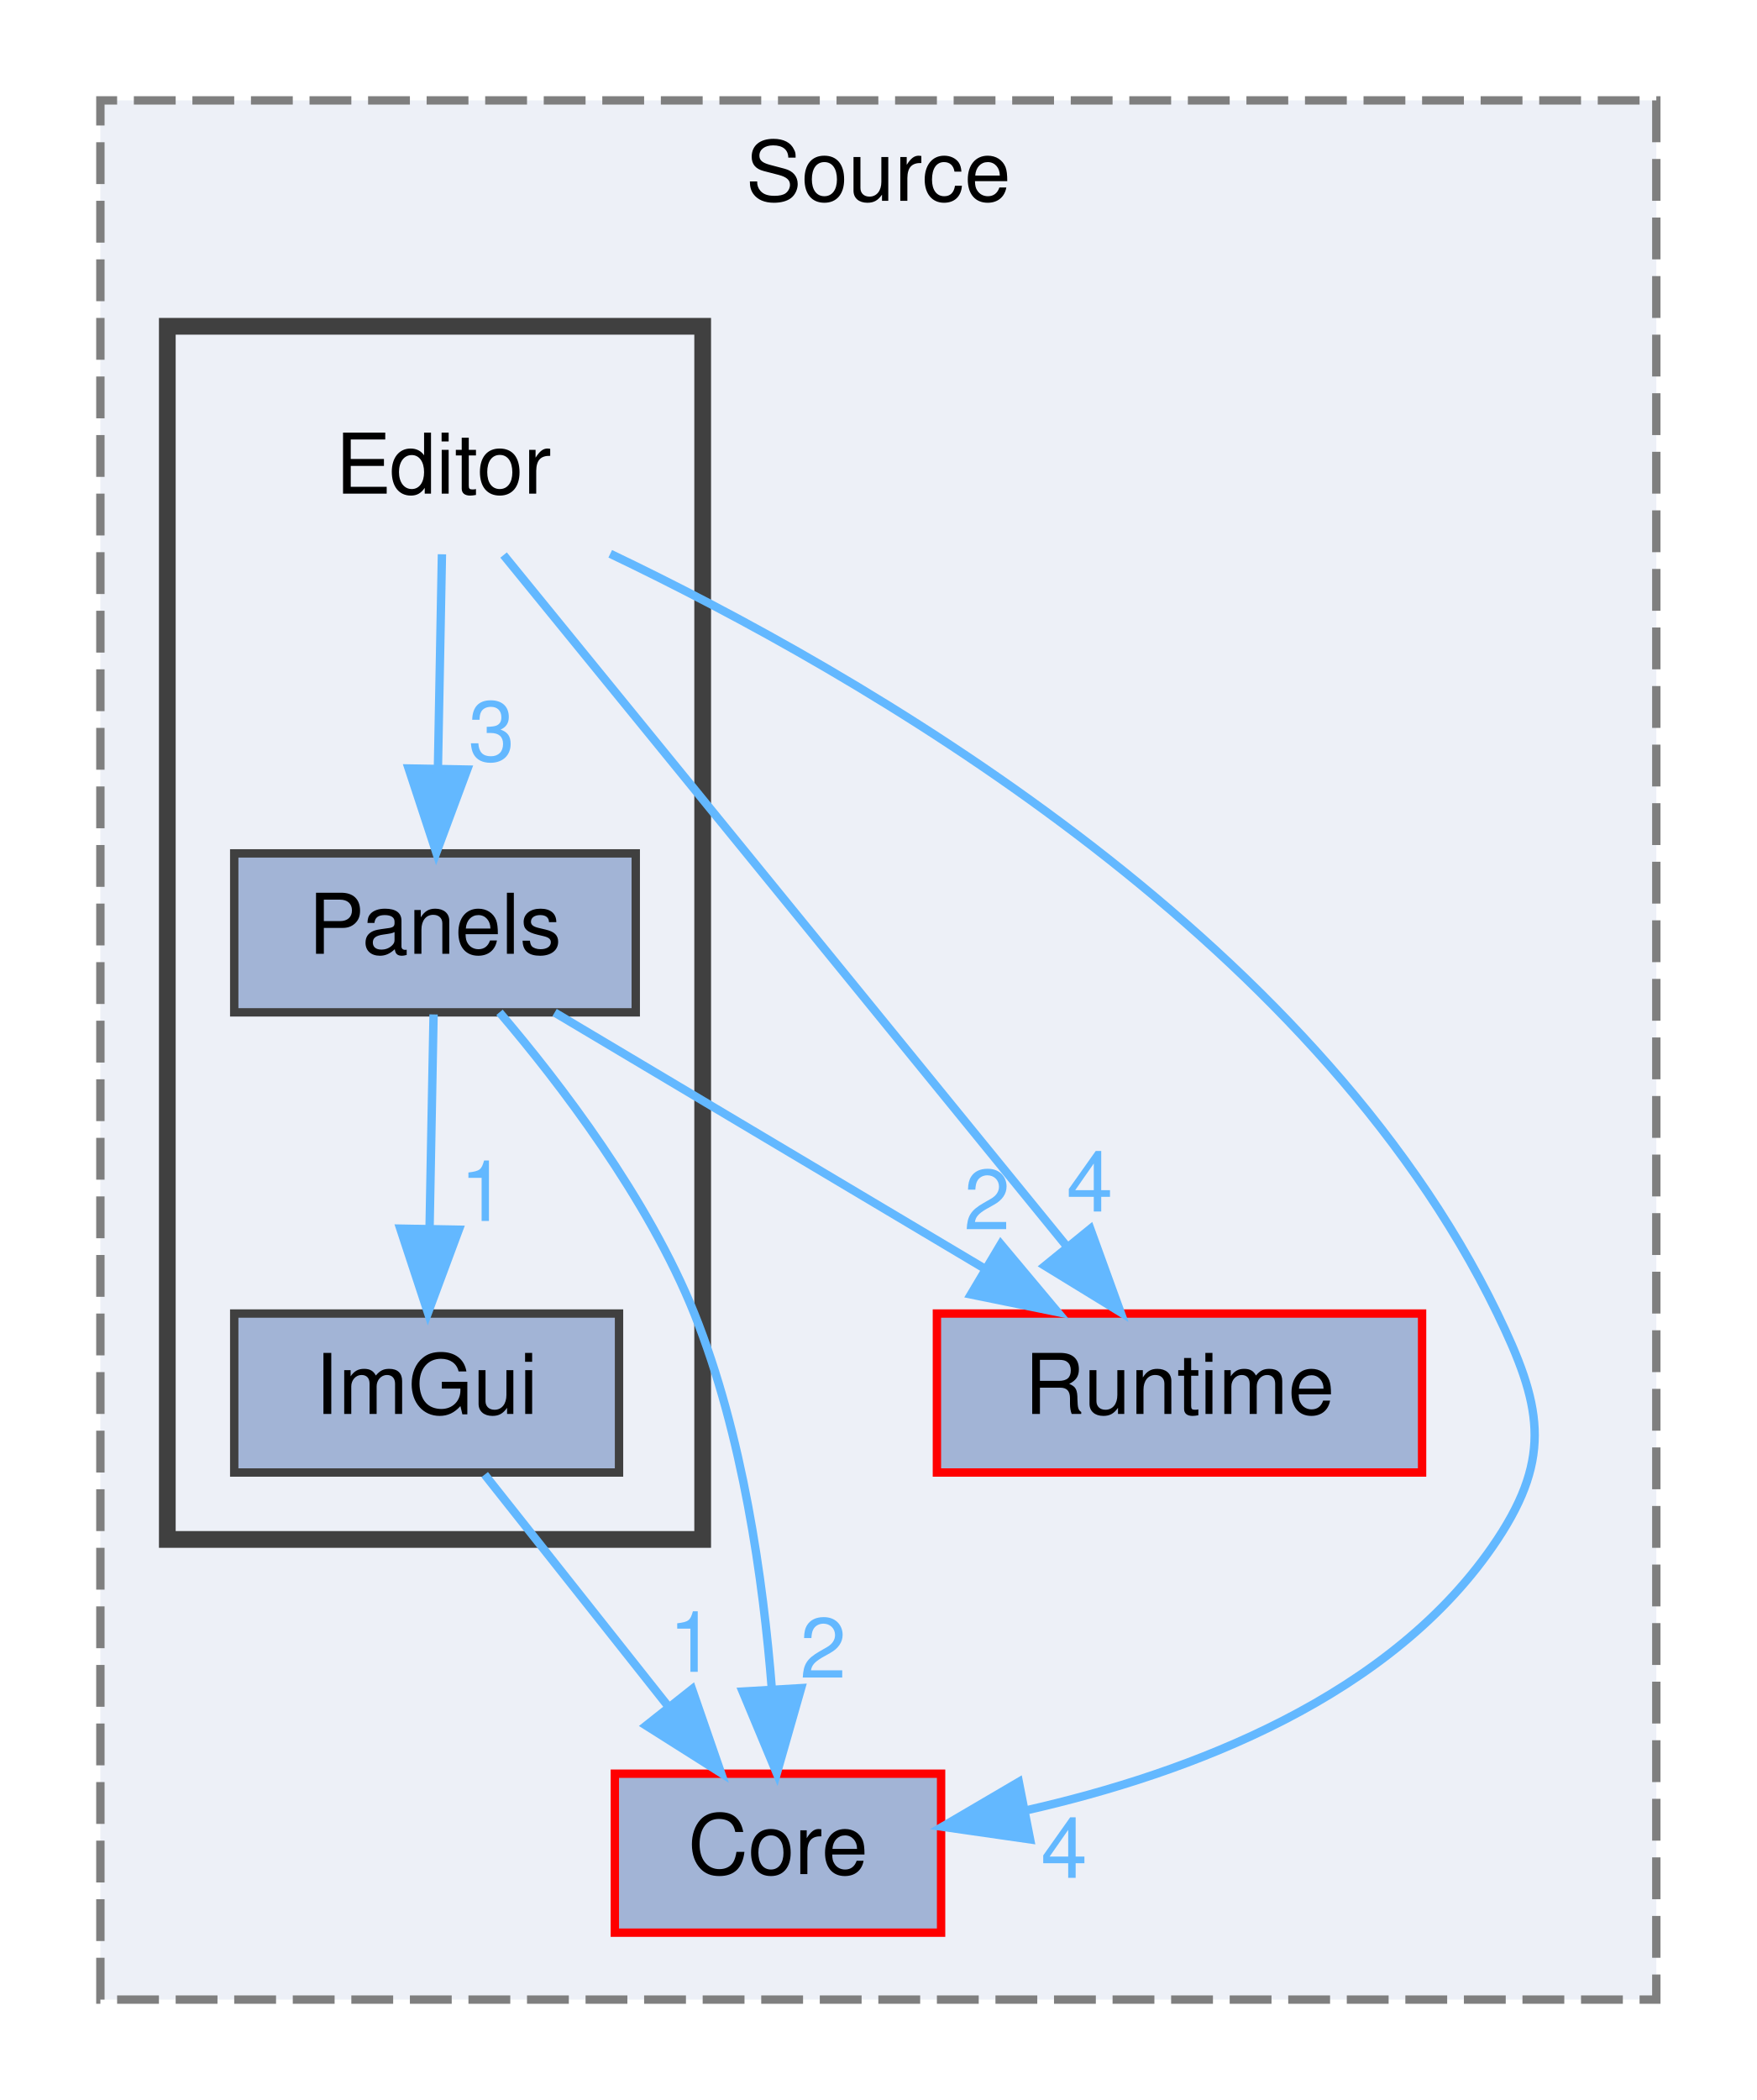
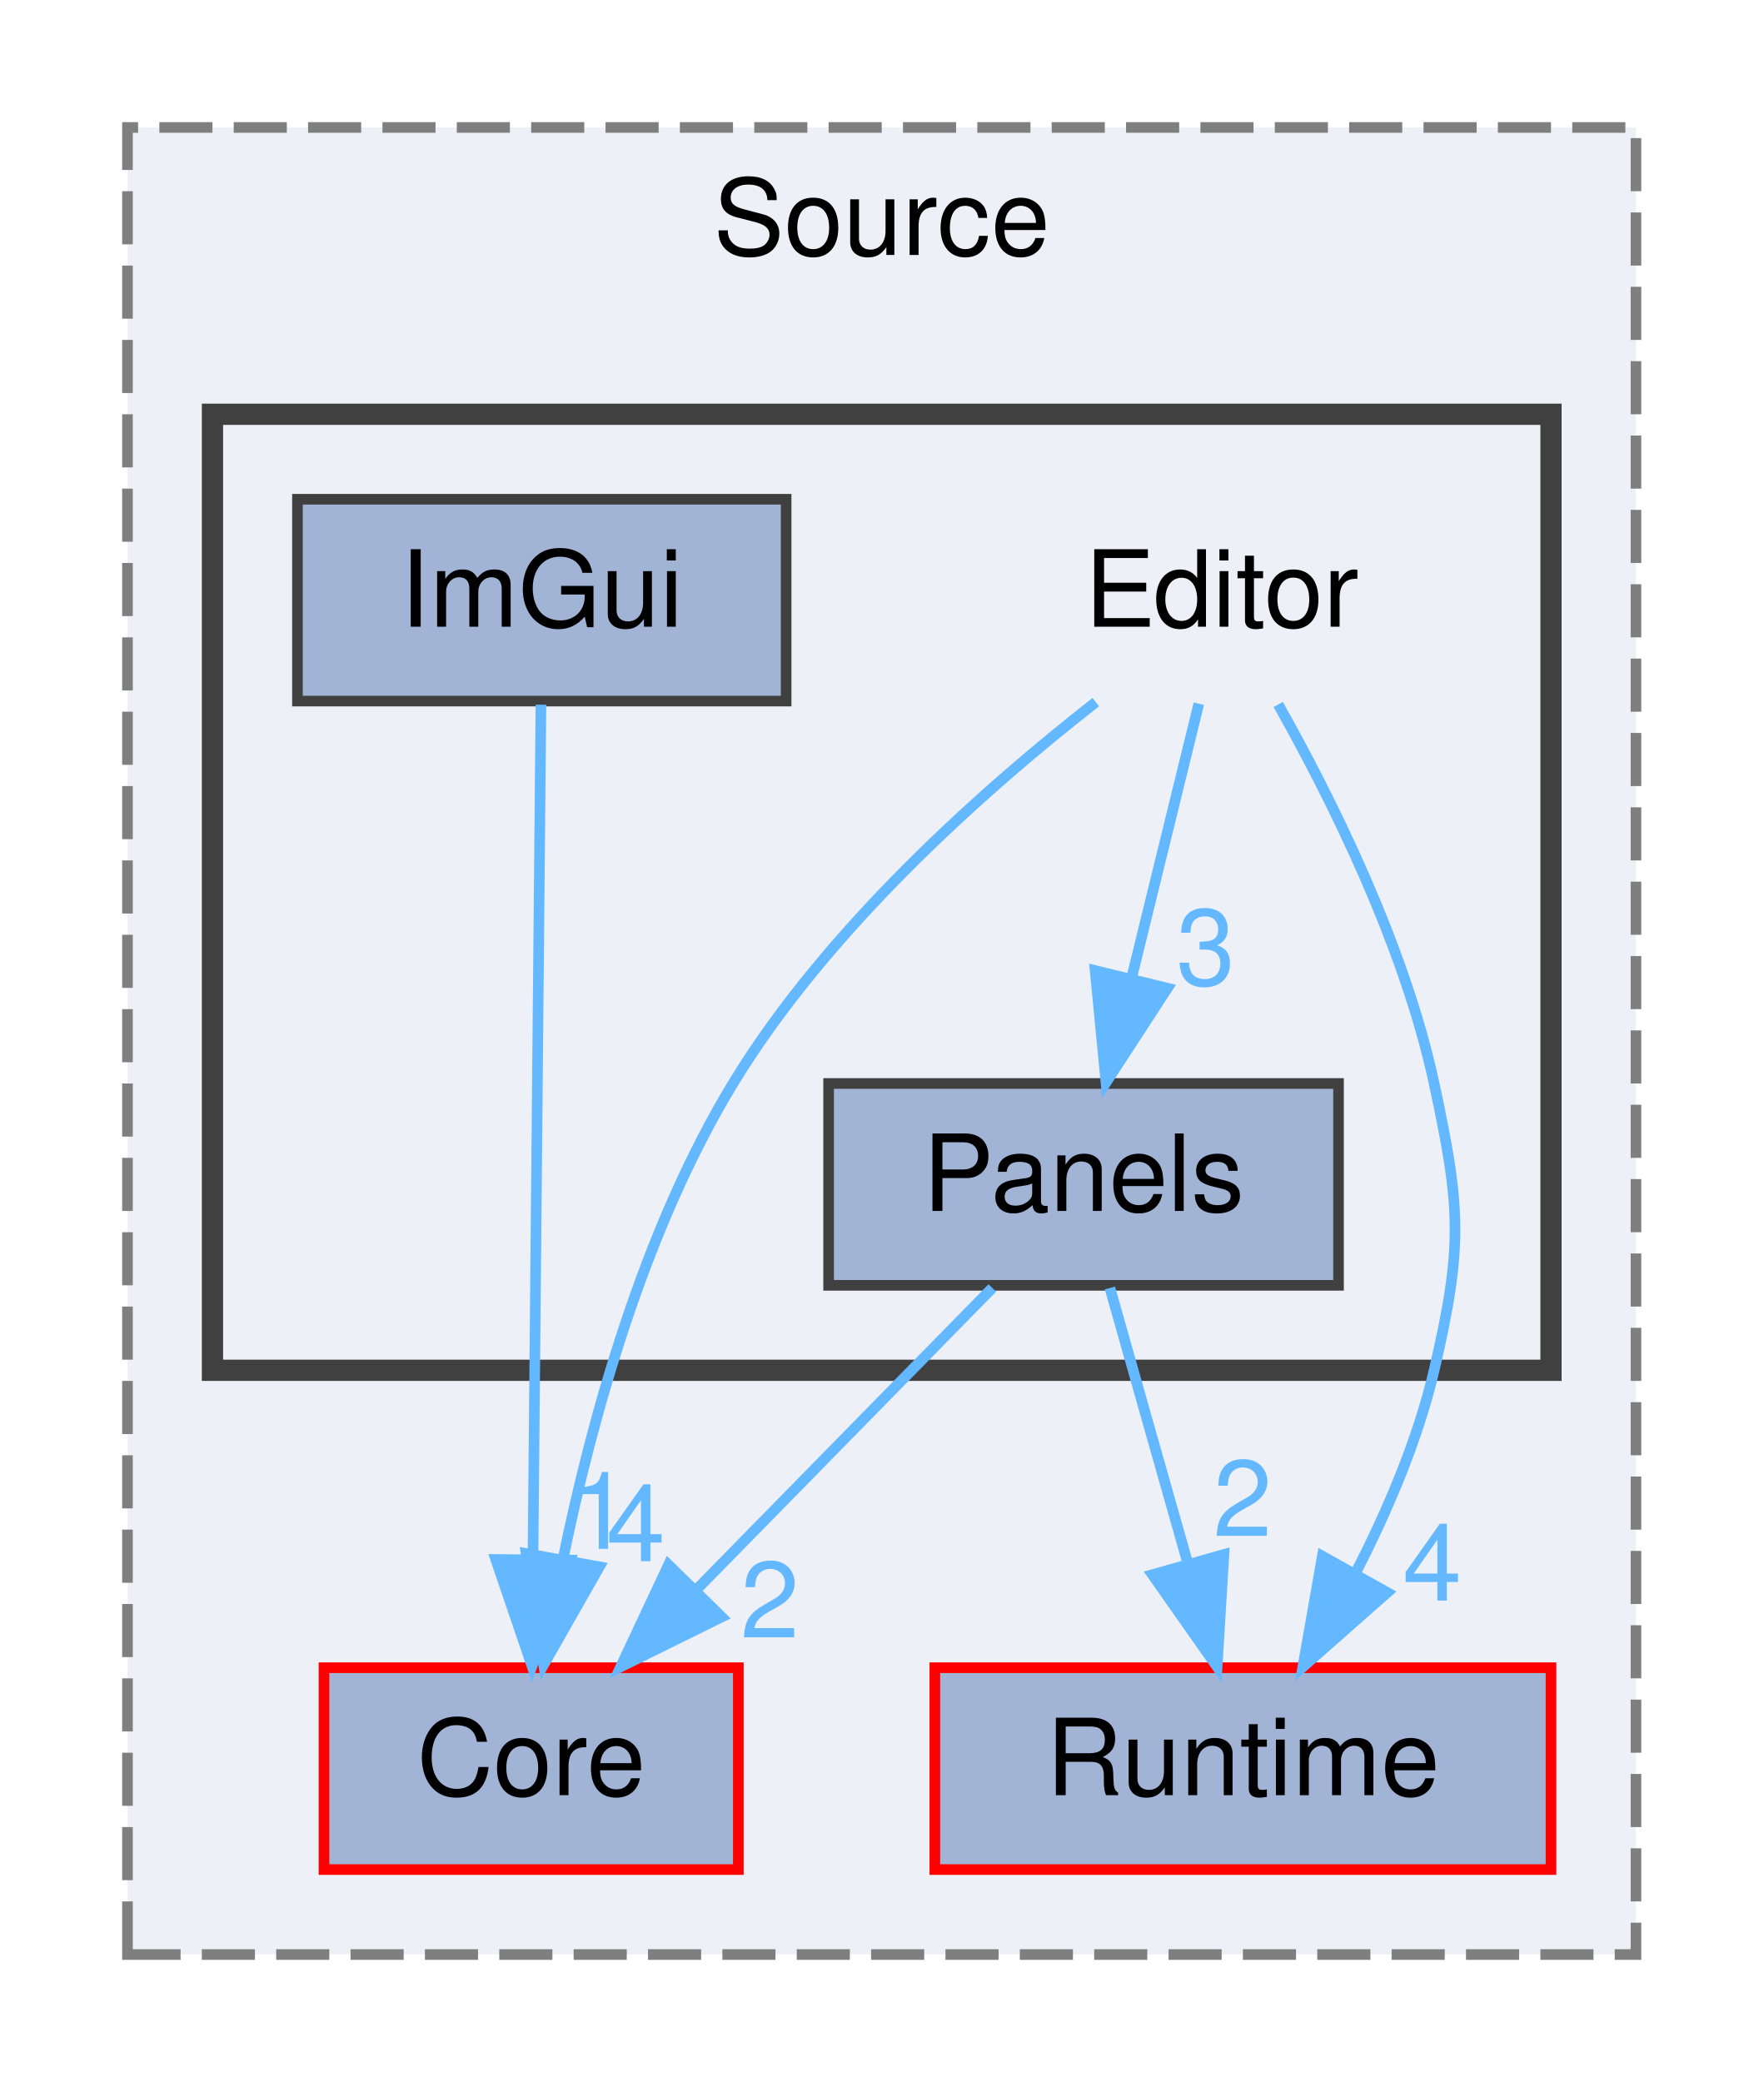
- <svg xmlns="http://www.w3.org/2000/svg" xmlns:xlink="http://www.w3.org/1999/xlink" width="210pt" height="251pt" viewBox="0.00 0.00 210.00 251.00">
-   <g id="graph0" class="graph" transform="scale(1 1) rotate(0) translate(4 247)">
+ <svg xmlns="http://www.w3.org/2000/svg" xmlns:xlink="http://www.w3.org/1999/xlink" width="166pt" height="196pt" viewBox="0.00 0.00 166.00 196.00">
+   <g id="graph0" class="graph" transform="scale(1 1) rotate(0) translate(4 192)">
    <g id="clust1" class="cluster">
      <g id="a_clust1">
        <a xlink:href="dir_9579d1ecb2c7bf48cbe1049c41745cb4.html" target="_top" xlink:title="Source">
-           <polygon fill="#edf0f7" stroke="#7f7f7f" stroke-dasharray="5,2" points="8,-8 8,-235 194,-235 194,-8 8,-8" />
-           <text text-anchor="middle" x="101" y="-223" font-family="Helvetica,sans-Serif" font-size="10.00">Source</text>
+           <polygon fill="#edf0f7" stroke="#7f7f7f" stroke-dasharray="5,2" points="8,-8 8,-180 150,-180 150,-8 8,-8" />
+           <text text-anchor="middle" x="79" y="-168" font-family="Helvetica,sans-Serif" font-size="10.00">Source</text>
        </a>
      </g>
    </g>
    <g id="clust2" class="cluster">
      <g id="a_clust2">
        <a xlink:href="dir_c6cb6fb3292d721ac39edcf45c3f2a55.html" target="_top">
-           <polygon fill="#edf0f7" stroke="#404040" stroke-width="2" points="16,-63 16,-208 80,-208 80,-63 16,-63" />
+           <polygon fill="#edf0f7" stroke="#404040" stroke-width="2" points="16,-63 16,-153 142,-153 142,-63 16,-63" />
        </a>
      </g>
    </g>
    <g id="node1" class="node">
      <g id="a_node1">
        <a xlink:href="dir_580d866cebc144d44931193ef5e2059b.html" target="_top" xlink:title="Core">
-           <polygon fill="#a2b4d6" stroke="red" points="108.5,-35 69.5,-35 69.5,-16 108.5,-16 108.5,-35" />
-           <text text-anchor="middle" x="89" y="-23" font-family="Helvetica,sans-Serif" font-size="10.00">Core</text>
+           <polygon fill="#a2b4d6" stroke="red" points="65.5,-35 26.5,-35 26.5,-16 65.5,-16 65.5,-35" />
+           <text text-anchor="middle" x="46" y="-23" font-family="Helvetica,sans-Serif" font-size="10.00">Core</text>
        </a>
      </g>
    </g>
    <g id="node2" class="node">
      <g id="a_node2">
        <a xlink:href="dir_9f04efef762572853abdf73f62bebfcc.html" target="_top" xlink:title="Runtime">
-           <polygon fill="#a2b4d6" stroke="red" points="166,-90 108,-90 108,-71 166,-71 166,-90" />
-           <text text-anchor="middle" x="137" y="-78" font-family="Helvetica,sans-Serif" font-size="10.00">Runtime</text>
+           <polygon fill="#a2b4d6" stroke="red" points="142,-35 84,-35 84,-16 142,-16 142,-35" />
+           <text text-anchor="middle" x="113" y="-23" font-family="Helvetica,sans-Serif" font-size="10.00">Runtime</text>
        </a>
      </g>
    </g>
    <g id="node3" class="node">
-       <text text-anchor="middle" x="49" y="-188" font-family="Helvetica,sans-Serif" font-size="10.00">Editor</text>
+       <text text-anchor="middle" x="111" y="-133" font-family="Helvetica,sans-Serif" font-size="10.00">Editor</text>
    </g>
    <g id="edge1" class="edge">
      <g id="a_edge1">
        <a xlink:href="dir_000007_000002.html" target="_top">
-           <path fill="none" stroke="#63b8ff" d="M68.95,-180.81C98.53,-166.68 152.88,-135.65 175,-90 180.23,-79.2 181.62,-73.01 175,-63 162.55,-44.2 138.27,-35.05 118.67,-30.62" />
-           <polygon fill="#63b8ff" stroke="#63b8ff" points="119.14,-27.15 108.65,-28.66 117.79,-34.02 119.14,-27.15" />
+           <path fill="none" stroke="#63b8ff" d="M99.15,-125.9C88.73,-117.75 73.89,-104.62 65,-90 56.59,-76.17 51.69,-58.38 48.98,-45.14" />
+           <polygon fill="#63b8ff" stroke="#63b8ff" points="52.42,-44.5 47.18,-35.29 45.53,-45.75 52.42,-44.5" />
        </a>
      </g>
      <g id="a_edge1-headlabel">
        <a xlink:href="dir_000007_000002.html" target="_top" xlink:title="4">
-           <text text-anchor="middle" x="123.21" y="-22.55" font-family="Helvetica,sans-Serif" font-size="10.00" fill="#63b8ff">4</text>
+           <text text-anchor="middle" x="55.85" y="-45.03" font-family="Helvetica,sans-Serif" font-size="10.00" fill="#63b8ff">4</text>
        </a>
      </g>
    </g>
    <g id="edge2" class="edge">
      <g id="a_edge2">
        <a xlink:href="dir_000007_000026.html" target="_top">
-           <path fill="none" stroke="#63b8ff" d="M56.2,-180.66C70.91,-162.61 104.59,-121.28 123.49,-98.08" />
-           <polygon fill="#63b8ff" stroke="#63b8ff" points="126.34,-100.12 129.95,-90.16 120.91,-95.7 126.34,-100.12" />
+           <path fill="none" stroke="#63b8ff" d="M116.32,-125.68C121.23,-116.97 128.19,-103.09 131,-90 133.52,-78.27 133.72,-74.69 131,-63 129.48,-56.48 126.62,-49.78 123.61,-43.93" />
+           <polygon fill="#63b8ff" stroke="#63b8ff" points="126.59,-42.08 118.64,-35.07 120.48,-45.5 126.59,-42.08" />
        </a>
      </g>
      <g id="a_edge2-headlabel">
        <a xlink:href="dir_000007_000026.html" target="_top" xlink:title="4">
-           <text text-anchor="middle" x="126.27" y="-102.2" font-family="Helvetica,sans-Serif" font-size="10.00" fill="#63b8ff">4</text>
+           <text text-anchor="middle" x="130.82" y="-41.32" font-family="Helvetica,sans-Serif" font-size="10.00" fill="#63b8ff">4</text>
        </a>
      </g>
    </g>
    <g id="node5" class="node">
      <g id="a_node5">
        <a xlink:href="dir_bcba414dde695aa9b94bbe05564e6e5d.html" target="_top" xlink:title="Panels">
-           <polygon fill="#a2b4d6" stroke="#404040" points="72,-145 24,-145 24,-126 72,-126 72,-145" />
-           <text text-anchor="middle" x="48" y="-133" font-family="Helvetica,sans-Serif" font-size="10.00">Panels</text>
+           <polygon fill="#a2b4d6" stroke="#404040" points="122,-90 74,-90 74,-71 122,-71 122,-90" />
+           <text text-anchor="middle" x="98" y="-78" font-family="Helvetica,sans-Serif" font-size="10.00">Panels</text>
        </a>
      </g>
    </g>
    <g id="edge3" class="edge">
      <g id="a_edge3">
        <a xlink:href="dir_000007_000022.html" target="_top">
-           <path fill="none" stroke="#63b8ff" d="M48.83,-180.75C48.7,-173.8 48.52,-163.85 48.35,-155.13" />
-           <polygon fill="#63b8ff" stroke="#63b8ff" points="51.85,-155.02 48.16,-145.09 44.85,-155.15 51.85,-155.02" />
+           <path fill="none" stroke="#63b8ff" d="M108.85,-125.75C107.13,-118.72 104.65,-108.62 102.5,-99.84" />
+           <polygon fill="#63b8ff" stroke="#63b8ff" points="105.89,-98.97 100.11,-90.09 99.09,-100.63 105.89,-98.97" />
        </a>
      </g>
      <g id="a_edge3-headlabel">
        <a xlink:href="dir_000007_000022.html" target="_top" xlink:title="3">
-           <text text-anchor="middle" x="54.76" y="-156.06" font-family="Helvetica,sans-Serif" font-size="10.00" fill="#63b8ff">3</text>
+           <text text-anchor="middle" x="109.5" y="-99.28" font-family="Helvetica,sans-Serif" font-size="10.00" fill="#63b8ff">3</text>
        </a>
      </g>
    </g>
    <g id="node4" class="node">
      <g id="a_node4">
        <a xlink:href="dir_22289c9afc80c11c6d0f8e03d47699e8.html" target="_top" xlink:title="ImGui">
-           <polygon fill="#a2b4d6" stroke="#404040" points="70,-90 24,-90 24,-71 70,-71 70,-90" />
-           <text text-anchor="middle" x="47" y="-78" font-family="Helvetica,sans-Serif" font-size="10.00">ImGui</text>
+           <polygon fill="#a2b4d6" stroke="#404040" points="70,-145 24,-145 24,-126 70,-126 70,-145" />
+           <text text-anchor="middle" x="47" y="-133" font-family="Helvetica,sans-Serif" font-size="10.00">ImGui</text>
        </a>
      </g>
    </g>
    <g id="edge4" class="edge">
      <g id="a_edge4">
        <a xlink:href="dir_000014_000002.html" target="_top">
-           <path fill="none" stroke="#63b8ff" d="M53.94,-70.75C59.87,-63.26 68.57,-52.28 75.82,-43.13" />
-           <polygon fill="#63b8ff" stroke="#63b8ff" points="78.73,-45.1 82.19,-35.09 73.24,-40.75 78.73,-45.1" />
+           <path fill="none" stroke="#63b8ff" d="M46.92,-125.66C46.76,-108.17 46.39,-68.8 46.17,-45.27" />
+           <polygon fill="#63b8ff" stroke="#63b8ff" points="49.67,-45.13 46.08,-35.16 42.67,-45.19 49.67,-45.13" />
        </a>
      </g>
      <g id="a_edge4-headlabel">
        <a xlink:href="dir_000014_000002.html" target="_top" xlink:title="1">
-           <text text-anchor="middle" x="78.72" y="-47.18" font-family="Helvetica,sans-Serif" font-size="10.00" fill="#63b8ff">1</text>
+           <text text-anchor="middle" x="52.55" y="-46.19" font-family="Helvetica,sans-Serif" font-size="10.00" fill="#63b8ff">1</text>
+         </a>
+       </g>
+     </g>
+     <g id="edge5" class="edge">
+       <g id="a_edge5">
+         <a xlink:href="dir_000022_000002.html" target="_top">
+           <path fill="none" stroke="#63b8ff" d="M89.41,-70.75C81.84,-63.03 70.62,-51.6 61.49,-42.28" />
+           <polygon fill="#63b8ff" stroke="#63b8ff" points="63.93,-39.78 54.43,-35.09 58.93,-44.68 63.93,-39.78" />
+         </a>
+       </g>
+       <g id="a_edge5-headlabel">
+         <a xlink:href="dir_000022_000002.html" target="_top" xlink:title="2">
+           <text text-anchor="middle" x="68.47" y="-37.85" font-family="Helvetica,sans-Serif" font-size="10.00" fill="#63b8ff">2</text>
        </a>
      </g>
    </g>
    <g id="edge6" class="edge">
      <g id="a_edge6">
-         <a xlink:href="dir_000022_000002.html" target="_top">
-           <path fill="none" stroke="#63b8ff" d="M55.71,-126C62.94,-117.52 73.45,-103.8 79,-90 84.8,-75.58 87.25,-58.07 88.27,-45.09" />
-           <polygon fill="#63b8ff" stroke="#63b8ff" points="91.77,-45.23 88.86,-35.04 84.78,-44.82 91.77,-45.23" />
+         <a xlink:href="dir_000022_000026.html" target="_top">
+           <path fill="none" stroke="#63b8ff" d="M100.48,-70.75C102.46,-63.72 105.32,-53.62 107.81,-44.84" />
+           <polygon fill="#63b8ff" stroke="#63b8ff" points="111.21,-45.66 110.57,-35.09 104.48,-43.76 111.21,-45.66" />
        </a>
      </g>
      <g id="a_edge6-headlabel">
-         <a xlink:href="dir_000022_000002.html" target="_top" xlink:title="2">
-           <text text-anchor="middle" x="94.4" y="-46.48" font-family="Helvetica,sans-Serif" font-size="10.00" fill="#63b8ff">2</text>
-         </a>
-       </g>
-     </g>
-     <g id="edge7" class="edge">
-       <g id="a_edge7">
-         <a xlink:href="dir_000022_000026.html" target="_top">
-           <path fill="none" stroke="#63b8ff" d="M62.3,-125.98C76.1,-117.77 97.24,-105.18 113.51,-95.49" />
-           <polygon fill="#63b8ff" stroke="#63b8ff" points="115.64,-98.29 122.44,-90.17 112.06,-92.28 115.64,-98.29" />
-         </a>
-       </g>
-       <g id="a_edge7-headlabel">
        <a xlink:href="dir_000022_000026.html" target="_top" xlink:title="2">
-           <text text-anchor="middle" x="114" y="-100.07" font-family="Helvetica,sans-Serif" font-size="10.00" fill="#63b8ff">2</text>
-         </a>
-       </g>
-     </g>
-     <g id="edge5" class="edge">
-       <g id="a_edge5">
-         <a xlink:href="dir_000022_000014.html" target="_top">
-           <path fill="none" stroke="#63b8ff" d="M47.83,-125.75C47.7,-118.8 47.52,-108.85 47.35,-100.13" />
-           <polygon fill="#63b8ff" stroke="#63b8ff" points="50.85,-100.02 47.16,-90.09 43.85,-100.15 50.85,-100.02" />
-         </a>
-       </g>
-       <g id="a_edge5-headlabel">
-         <a xlink:href="dir_000022_000014.html" target="_top" xlink:title="1">
-           <text text-anchor="middle" x="53.76" y="-101.06" font-family="Helvetica,sans-Serif" font-size="10.00" fill="#63b8ff">1</text>
+           <text text-anchor="middle" x="112.97" y="-47.4" font-family="Helvetica,sans-Serif" font-size="10.00" fill="#63b8ff">2</text>
        </a>
      </g>
    </g>
  </g>
</svg>
